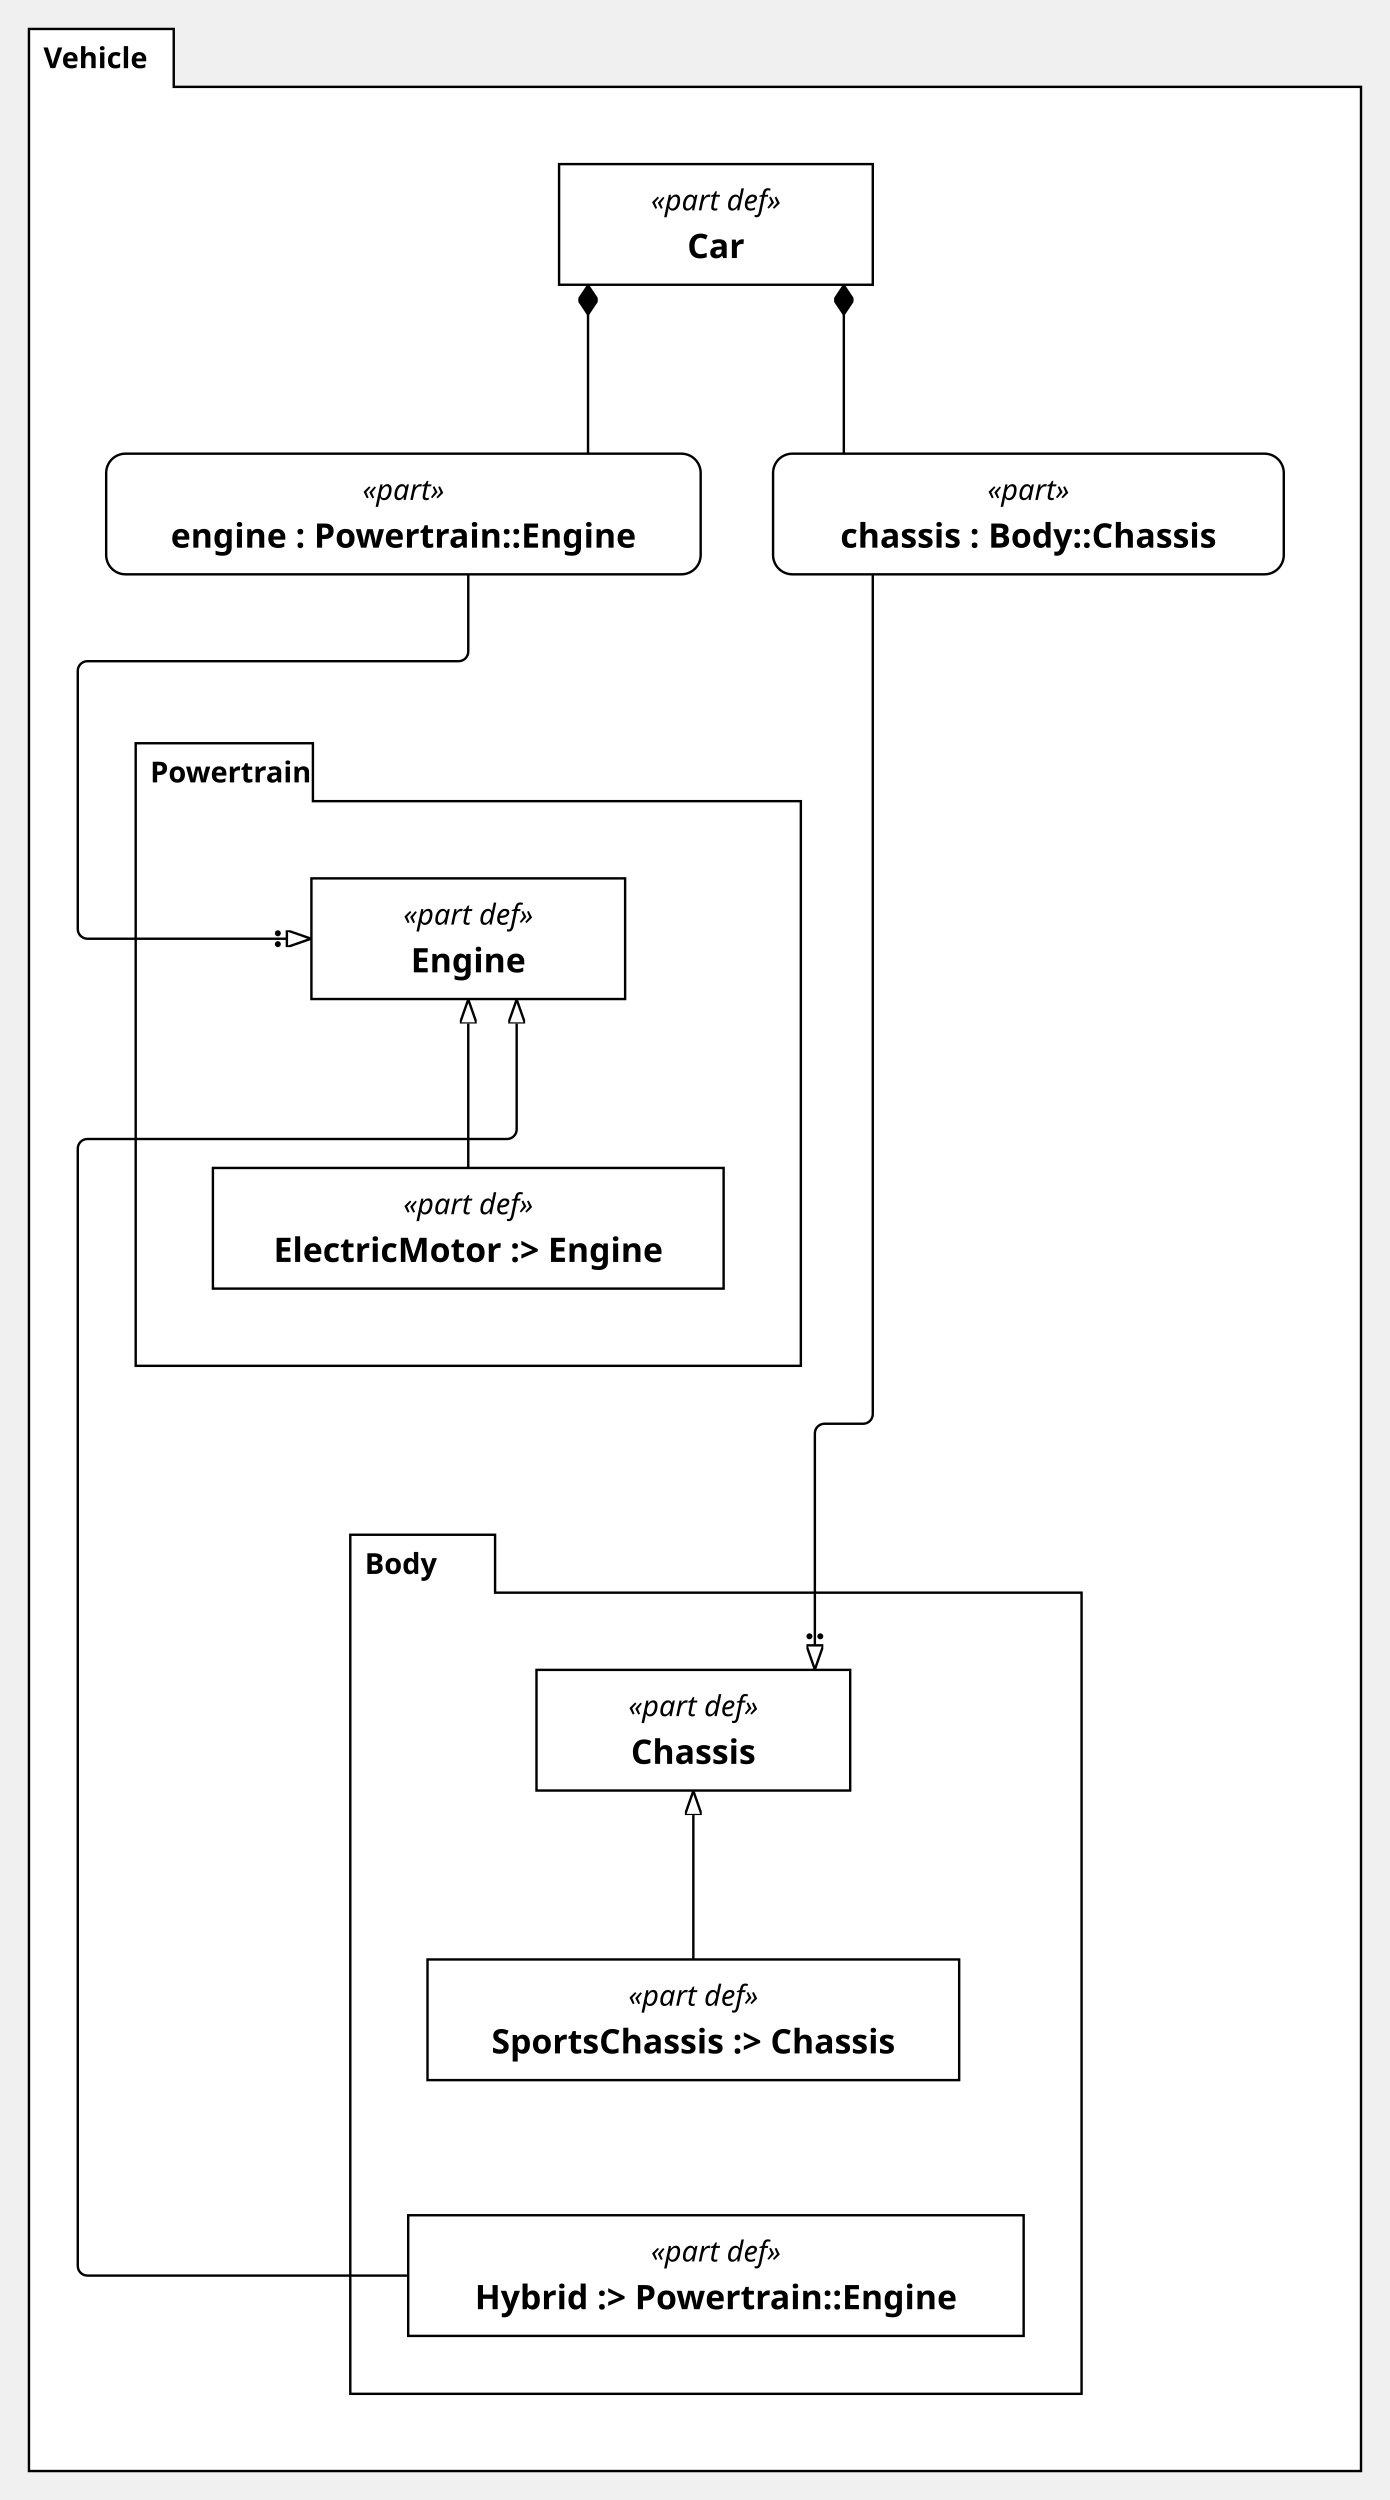
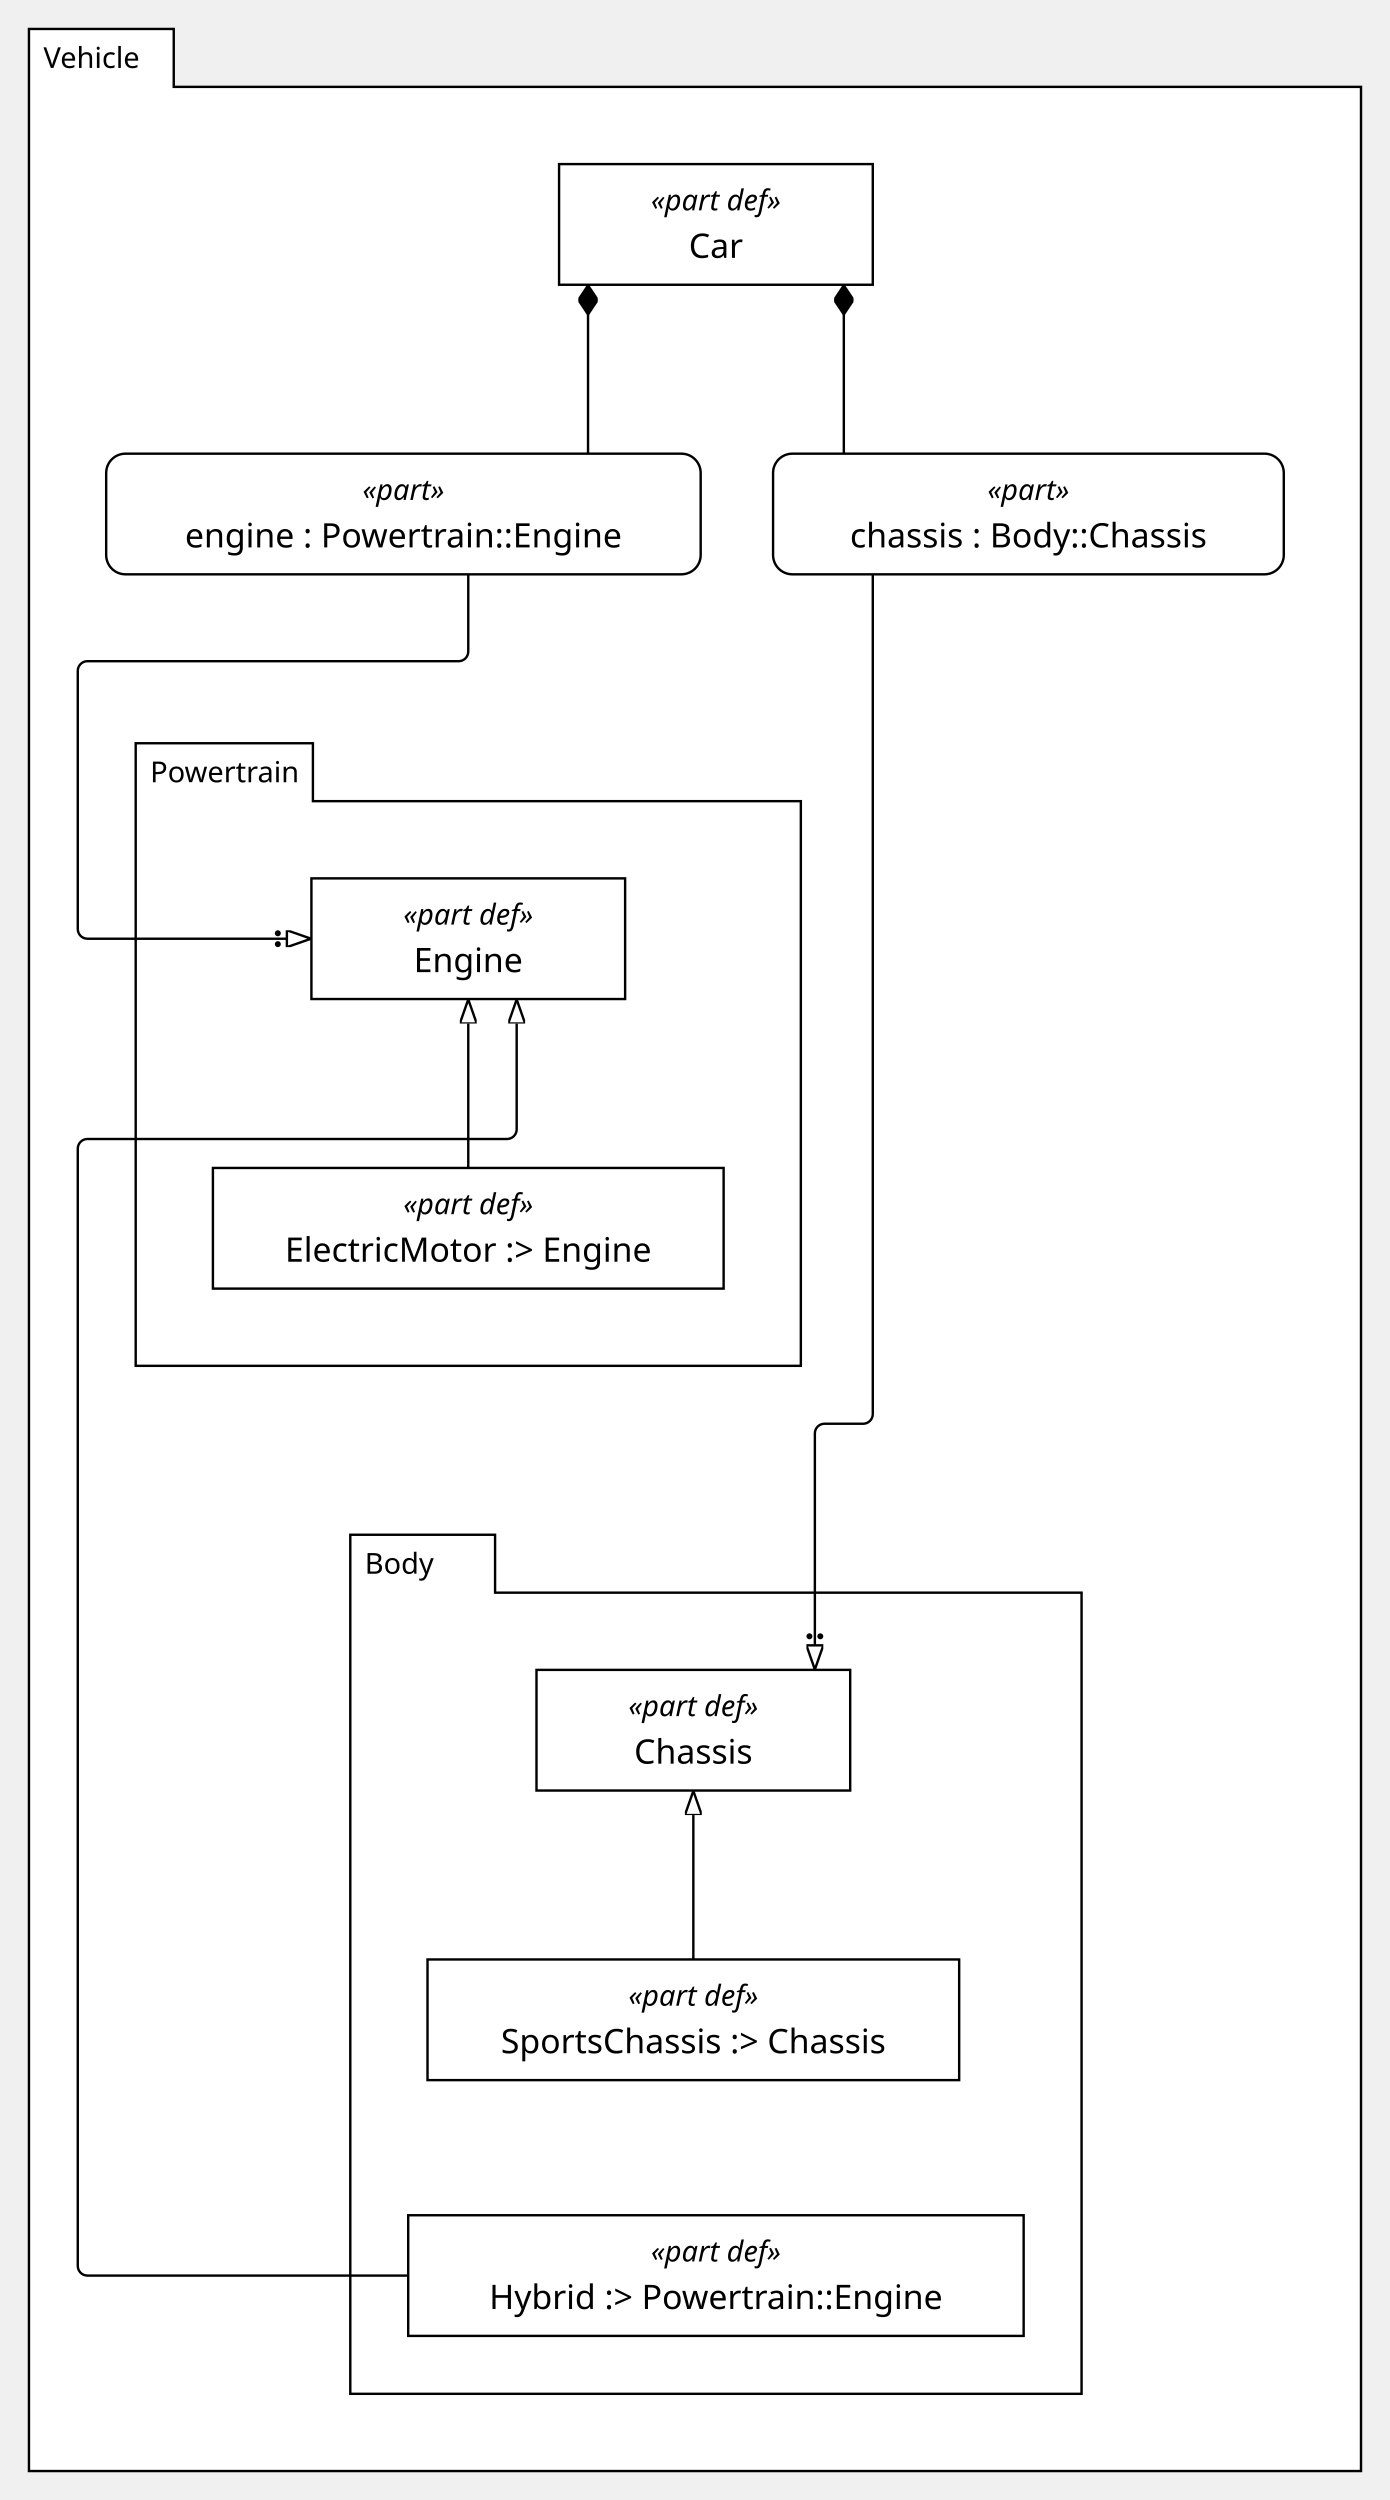
<svg xmlns="http://www.w3.org/2000/svg" width="576.00" height="1036.00" viewBox="0 0 576.00 1036.00">
  <defs>
    <marker id="line-end-open-chevron" markerWidth="10.165" markerHeight="7" refX="10.165" refY="3.5" orient="auto">
      <polyline points="0 0, 10 3.5, 0 7" fill="none" stroke="#000000" stroke-width="1.00" stroke-linejoin="bevel" />
    </marker>
    <marker id="line-end-hollow-triangle" markerWidth="10.165" markerHeight="7" refX="10.165" refY="3.5" orient="auto">
      <polygon points="0 0, 10 3.5, 0 7" fill="#FFFFFF" stroke="#000000" stroke-width="1.00" stroke-linejoin="bevel" />
    </marker>
    <marker id="line-end-filled-arrow" markerWidth="10.165" markerHeight="7" refX="10.165" refY="3.5" orient="auto">
      <polygon points="0 0, 10 3.5, 0 7" fill="#000000" stroke="#000000" stroke-width="1.00" stroke-linejoin="bevel" />
    </marker>
    <marker id="line-end-hollow-triangle-crossbar" markerWidth="14.665" markerHeight="7" refX="14.665" refY="3.5" orient="auto">
      <polygon points="4.5 0, 14.5 3.5, 4.5 7" fill="#FFFFFF" stroke="#000000" stroke-width="1.00" stroke-linejoin="bevel" />
      <line x1="1" y1="0" x2="1" y2="7" stroke="#000000" stroke-width="1.00" />
    </marker>
    <marker id="line-end-hollow-diamond" markerWidth="14" markerHeight="8" refX="13.277" refY="4" orient="auto">
      <polygon points="1 4, 7 0, 13 4, 7 8" fill="#FFFFFF" stroke="#000000" stroke-width="1.00" stroke-linejoin="bevel" />
    </marker>
    <marker id="line-end-filled-diamond" markerWidth="14" markerHeight="8" refX="13.277" refY="4" orient="auto">
      <polygon points="1 4, 7 0, 13 4, 7 8" fill="#000000" stroke="#000000" stroke-width="1.00" stroke-linejoin="bevel" />
    </marker>
    <marker id="line-end-circle" markerWidth="10" markerHeight="10" refX="9.5" refY="5" orient="auto">
      <circle cx="5" cy="5" r="4" fill="#FFFFFF" stroke="#000000" stroke-width="1.00" />
    </marker>
    <marker id="line-end-bar" markerWidth="4" markerHeight="12" refX="2.5" refY="6" orient="auto">
      <line x1="2" y1="0" x2="2" y2="12" stroke="#000000" stroke-width="1.00" />
    </marker>
    <marker id="line-end-hollow-triangle-two-dots" markerWidth="15.165" markerHeight="7" refX="15.165" refY="3.5" orient="auto">
      <polygon points="5 0, 15 3.5, 5 7" fill="#FFFFFF" stroke="#000000" stroke-width="1.00" stroke-linejoin="bevel" />
      <circle cx="1.25" cy="1.25" r="1.25" fill="#000000" />
      <circle cx="1.25" cy="5.75" r="1.25" fill="#000000" />
    </marker>
    <filter id="label-bg" x="-0.05" y="-0.05" width="1.1" height="1.1">
      <feFlood flood-color="#FFFFFF" />
      <feComposite in="SourceGraphic" operator="over" />
    </filter>
  </defs>
  <path d="M 12.00 36.00 L 12.00 12.00 L 72.00 12.00 L 72.00 36.00 L 564.00 36.00 L 564.00 1024.00 L 12.00 1024.00 Z" fill="#FFFFFF" stroke="#000000" stroke-width="1.00" />
-   <text x="18.00" y="24.00" font-family="Noto Sans, sans-serif" font-size="12.00" font-weight="bold" fill="#000000" text-anchor="start" dominant-baseline="middle">Vehicle</text>
+   <text x="18.00" y="24.00" font-family="Noto Sans, sans-serif" font-size="12.00" fill="#000000" text-anchor="start" dominant-baseline="middle">Vehicle</text>
  <rect x="231.68" y="68.00" width="130.00" height="50.00" fill="#FFFFFF" stroke="#000000" stroke-width="1.00" />
  <text x="296.68" y="83.00" font-family="Noto Sans, sans-serif" font-size="12.00" font-style="italic" fill="#000000" text-anchor="middle" dominant-baseline="middle">«part def»</text>
-   <text x="296.68" y="102.00" font-family="Noto Sans, sans-serif" font-size="14.00" font-weight="bold" fill="#000000" text-anchor="middle" dominant-baseline="middle">Car</text>
+   <text x="296.68" y="102.00" font-family="Noto Sans, sans-serif" font-size="14.00" fill="#000000" text-anchor="middle" dominant-baseline="middle">Car</text>
  <rect x="44.00" y="188.00" width="246.36" height="50.00" fill="#FFFFFF" stroke="#000000" stroke-width="1.00" rx="8.00" ry="8.00" />
  <text x="167.18" y="203.00" font-family="Noto Sans, sans-serif" font-size="12.00" font-style="italic" fill="#000000" text-anchor="middle" dominant-baseline="middle">«part»</text>
-   <text x="167.18" y="222.00" font-family="Noto Sans, sans-serif" font-size="14.00" font-weight="bold" fill="#000000" text-anchor="middle" dominant-baseline="middle">engine : Powertrain::Engine</text>
+   <text x="167.18" y="222.00" font-family="Noto Sans, sans-serif" font-size="14.00" fill="#000000" text-anchor="middle" dominant-baseline="middle">engine : Powertrain::Engine</text>
  <rect x="320.36" y="188.00" width="211.64" height="50.00" fill="#FFFFFF" stroke="#000000" stroke-width="1.00" rx="8.00" ry="8.00" />
  <text x="426.18" y="203.00" font-family="Noto Sans, sans-serif" font-size="12.00" font-style="italic" fill="#000000" text-anchor="middle" dominant-baseline="middle">«part»</text>
-   <text x="426.18" y="222.00" font-family="Noto Sans, sans-serif" font-size="14.00" font-weight="bold" fill="#000000" text-anchor="middle" dominant-baseline="middle">chassis : Body::Chassis</text>
+   <text x="426.18" y="222.00" font-family="Noto Sans, sans-serif" font-size="14.00" fill="#000000" text-anchor="middle" dominant-baseline="middle">chassis : Body::Chassis</text>
  <path d="M 56.23 332.00 L 56.23 308.00 L 129.67 308.00 L 129.67 332.00 L 331.87 332.00 L 331.87 566.00 L 56.23 566.00 Z" fill="#FFFFFF" stroke="#000000" stroke-width="1.00" />
-   <text x="62.23" y="320.00" font-family="Noto Sans, sans-serif" font-size="12.00" font-weight="bold" fill="#000000" text-anchor="start" dominant-baseline="middle">Powertrain</text>
+   <text x="62.23" y="320.00" font-family="Noto Sans, sans-serif" font-size="12.00" fill="#000000" text-anchor="start" dominant-baseline="middle">Powertrain</text>
  <rect x="129.05" y="364.00" width="130.00" height="50.00" fill="#FFFFFF" stroke="#000000" stroke-width="1.00" />
  <text x="194.05" y="379.00" font-family="Noto Sans, sans-serif" font-size="12.00" font-style="italic" fill="#000000" text-anchor="middle" dominant-baseline="middle">«part def»</text>
-   <text x="194.05" y="398.00" font-family="Noto Sans, sans-serif" font-size="14.00" font-weight="bold" fill="#000000" text-anchor="middle" dominant-baseline="middle">Engine</text>
+   <text x="194.05" y="398.00" font-family="Noto Sans, sans-serif" font-size="14.00" fill="#000000" text-anchor="middle" dominant-baseline="middle">Engine</text>
  <rect x="88.23" y="484.00" width="211.64" height="50.00" fill="#FFFFFF" stroke="#000000" stroke-width="1.00" />
  <text x="194.05" y="499.00" font-family="Noto Sans, sans-serif" font-size="12.00" font-style="italic" fill="#000000" text-anchor="middle" dominant-baseline="middle">«part def»</text>
-   <text x="194.05" y="518.00" font-family="Noto Sans, sans-serif" font-size="14.00" font-weight="bold" fill="#000000" text-anchor="middle" dominant-baseline="middle">ElectricMotor :&gt; Engine</text>
+   <text x="194.05" y="518.00" font-family="Noto Sans, sans-serif" font-size="14.00" fill="#000000" text-anchor="middle" dominant-baseline="middle">ElectricMotor :&gt; Engine</text>
  <path d="M 194.05 484.00 L 194.05 414.00" fill="none" stroke="#000000" stroke-width="1.00" marker-end="url(#line-end-hollow-triangle)" />
  <path d="M 145.16 660.00 L 145.16 636.00 L 205.16 636.00 L 205.16 660.00 L 448.20 660.00 L 448.20 992.00 L 145.16 992.00 Z" fill="#FFFFFF" stroke="#000000" stroke-width="1.00" />
-   <text x="151.16" y="648.00" font-family="Noto Sans, sans-serif" font-size="12.00" font-weight="bold" fill="#000000" text-anchor="start" dominant-baseline="middle">Body</text>
+   <text x="151.16" y="648.00" font-family="Noto Sans, sans-serif" font-size="12.00" fill="#000000" text-anchor="start" dominant-baseline="middle">Body</text>
  <rect x="169.16" y="918.00" width="255.04" height="50.00" fill="#FFFFFF" stroke="#000000" stroke-width="1.00" />
  <text x="296.68" y="933.00" font-family="Noto Sans, sans-serif" font-size="12.00" font-style="italic" fill="#000000" text-anchor="middle" dominant-baseline="middle">«part def»</text>
-   <text x="296.68" y="952.00" font-family="Noto Sans, sans-serif" font-size="14.00" font-weight="bold" fill="#000000" text-anchor="middle" dominant-baseline="middle">Hybrid :&gt; Powertrain::Engine</text>
+   <text x="296.68" y="952.00" font-family="Noto Sans, sans-serif" font-size="14.00" fill="#000000" text-anchor="middle" dominant-baseline="middle">Hybrid :&gt; Powertrain::Engine</text>
  <rect x="177.16" y="812.00" width="220.32" height="50.00" fill="#FFFFFF" stroke="#000000" stroke-width="1.00" />
  <text x="287.32" y="827.00" font-family="Noto Sans, sans-serif" font-size="12.00" font-style="italic" fill="#000000" text-anchor="middle" dominant-baseline="middle">«part def»</text>
-   <text x="287.32" y="846.00" font-family="Noto Sans, sans-serif" font-size="14.00" font-weight="bold" fill="#000000" text-anchor="middle" dominant-baseline="middle">SportsChassis :&gt; Chassis</text>
+   <text x="287.32" y="846.00" font-family="Noto Sans, sans-serif" font-size="14.00" fill="#000000" text-anchor="middle" dominant-baseline="middle">SportsChassis :&gt; Chassis</text>
  <rect x="222.32" y="692.00" width="130.00" height="50.00" fill="#FFFFFF" stroke="#000000" stroke-width="1.00" />
  <text x="287.32" y="707.00" font-family="Noto Sans, sans-serif" font-size="12.00" font-style="italic" fill="#000000" text-anchor="middle" dominant-baseline="middle">«part def»</text>
-   <text x="287.32" y="726.00" font-family="Noto Sans, sans-serif" font-size="14.00" font-weight="bold" fill="#000000" text-anchor="middle" dominant-baseline="middle">Chassis</text>
+   <text x="287.32" y="726.00" font-family="Noto Sans, sans-serif" font-size="14.00" fill="#000000" text-anchor="middle" dominant-baseline="middle">Chassis</text>
  <path d="M 287.32 812.00 L 287.32 742.00" fill="none" stroke="#000000" stroke-width="1.00" marker-end="url(#line-end-hollow-triangle)" />
  <path d="M 169.16 943.00 L 36.23 943.00 A 4.00 4.00 0 0 1 32.23 939.00 L 32.23 476.00 A 4.00 4.00 0 0 1 36.23 472.00 L 210.11 472.00 A 4.00 4.00 0 0 0 214.11 468.00 L 214.11 414.00" fill="none" stroke="#000000" stroke-width="1.00" marker-end="url(#line-end-hollow-triangle)" />
  <path d="M 194.05 238.00 L 194.05 270.00 A 4.00 4.00 0 0 1 190.05 274.00 L 36.23 274.00 A 4.00 4.00 0 0 0 32.23 278.00 L 32.23 385.00 A 4.00 4.00 0 0 0 36.23 389.00 L 129.05 389.00" fill="none" stroke="#000000" stroke-width="1.00" marker-end="url(#line-end-hollow-triangle-two-dots)" />
  <path d="M 361.68 238.00 L 361.68 586.00 A 4.00 4.00 0 0 1 357.68 590.00 L 341.68 590.00 A 4.00 4.00 0 0 0 337.68 594.00 L 337.68 692.00" fill="none" stroke="#000000" stroke-width="1.00" marker-end="url(#line-end-hollow-triangle-two-dots)" />
  <path d="M 243.68 188.00 L 243.68 118.00" fill="none" stroke="#000000" stroke-width="1.00" marker-end="url(#line-end-filled-diamond)" />
  <path d="M 349.68 188.00 L 349.68 118.00" fill="none" stroke="#000000" stroke-width="1.00" marker-end="url(#line-end-filled-diamond)" />
</svg>
